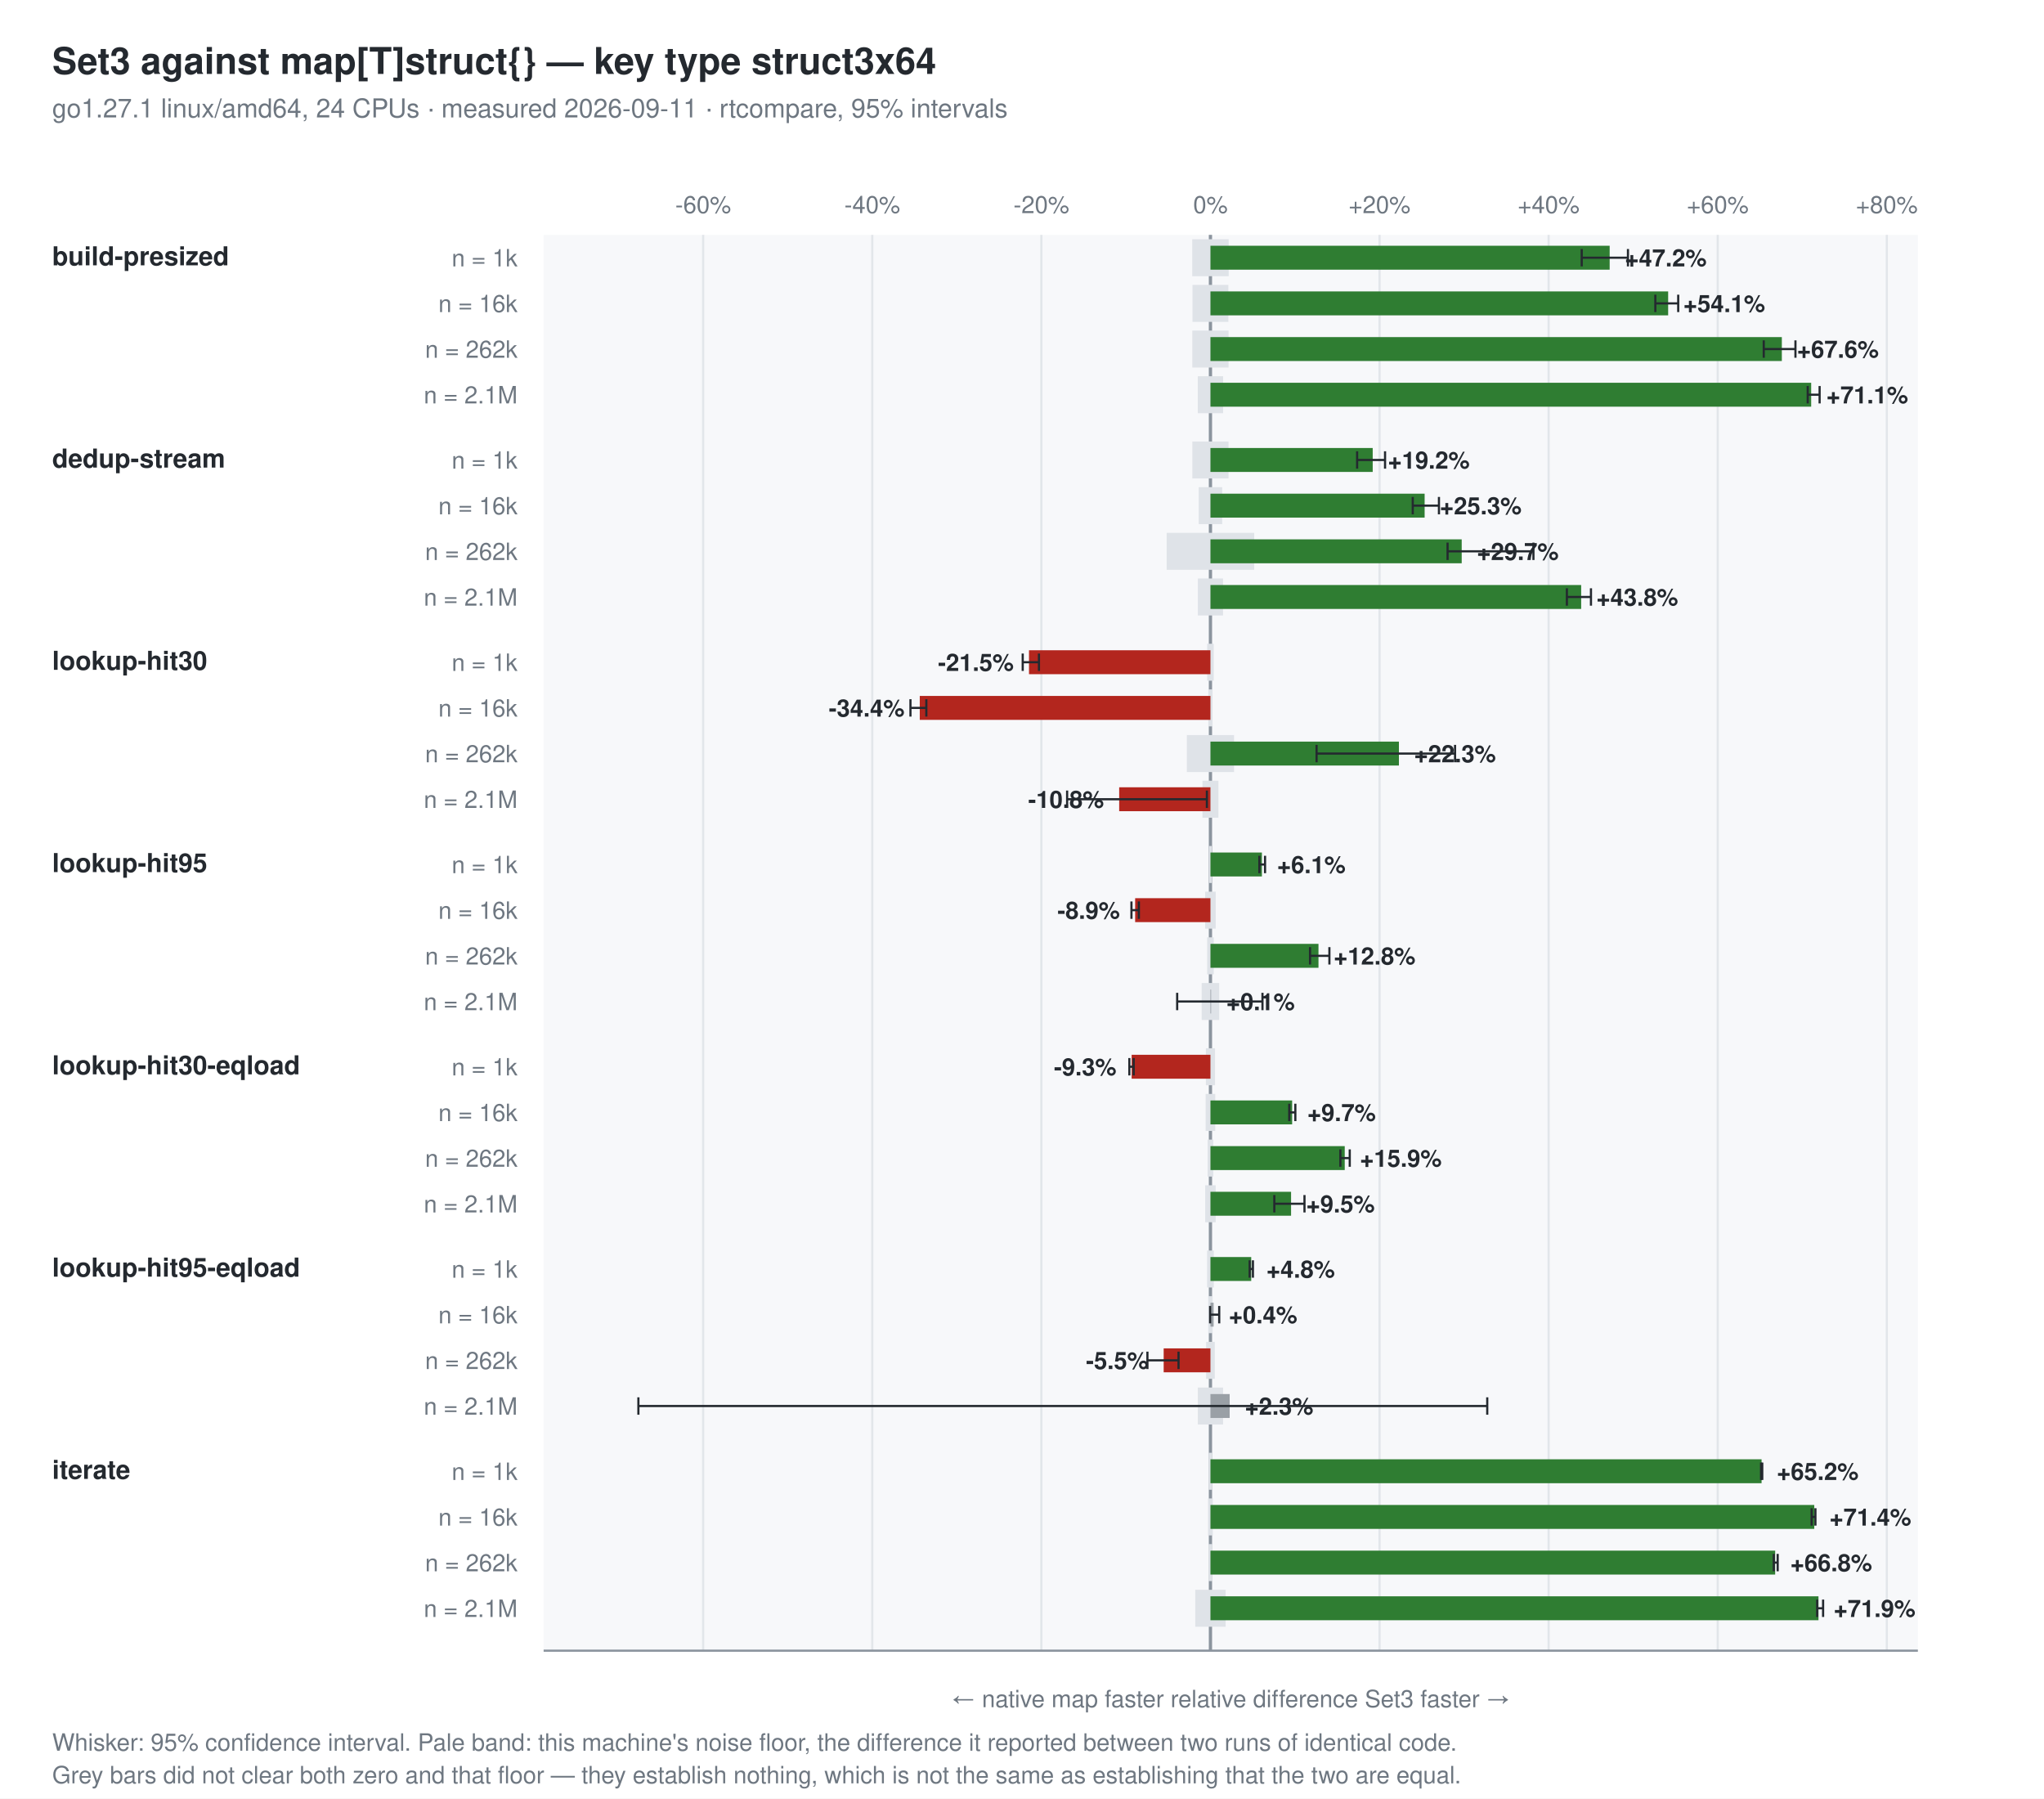
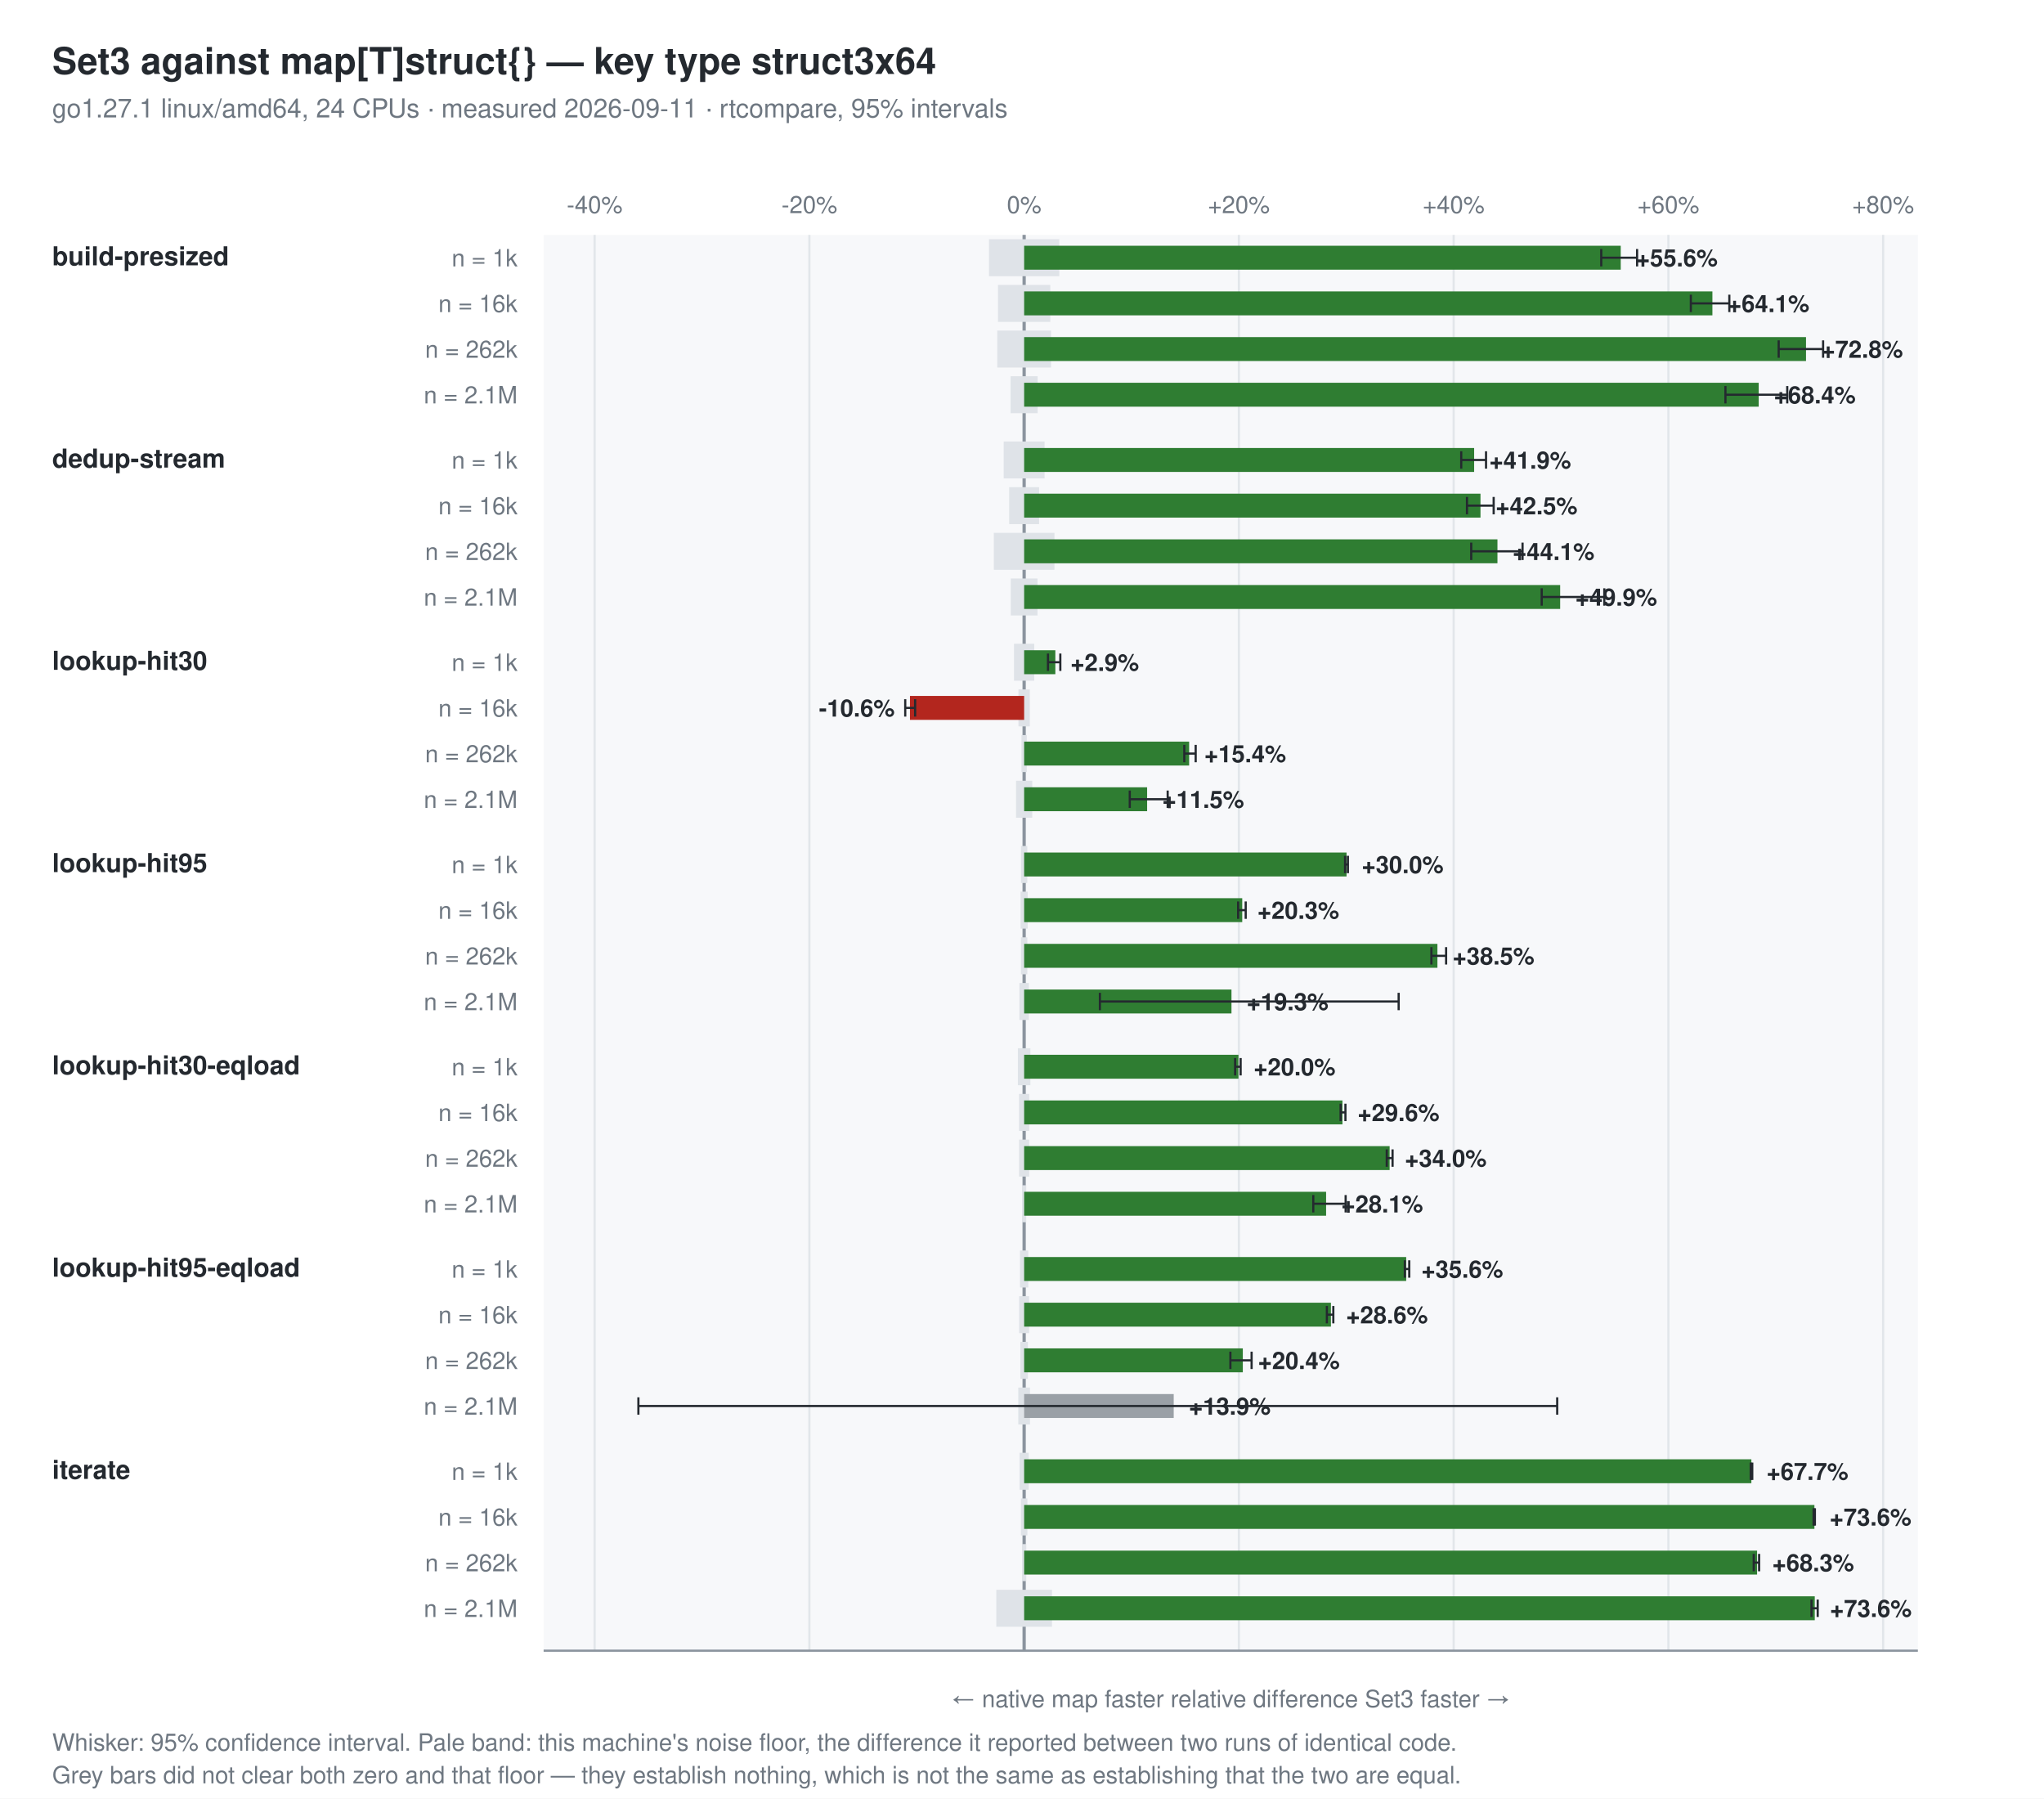
<svg xmlns="http://www.w3.org/2000/svg" width="940" height="827" viewBox="0 0 940 827" font-family="-apple-system, BlinkMacSystemFont, 'Segoe UI', Helvetica, Arial, sans-serif">
  <rect x="0" y="0" width="940" height="827" fill="#ffffff" />
  <text x="24" y="34" font-size="17" fill="#24292f" text-anchor="start" font-weight="600">Set3 against map[T]struct{} — key type struct3x64</text>
  <text x="24" y="54" font-size="12" fill="#6e7781" text-anchor="start" font-weight="400">go1.27.1 linux/amd64, 24 CPUs · measured 2026-09-11 · rtcompare, 95% intervals</text>
  <rect x="250" y="108" width="632" height="651" fill="#f7f8fa" />
-   <line x1="323.373" y1="108" x2="323.373" y2="759" stroke="#e2e6ea" stroke-width="1" />
-   <text x="323.373" y="98" font-size="11" fill="#6e7781" text-anchor="middle" font-weight="400">-60%</text>
-   <line x1="401.136" y1="108" x2="401.136" y2="759" stroke="#e2e6ea" stroke-width="1" />
-   <text x="401.136" y="98" font-size="11" fill="#6e7781" text-anchor="middle" font-weight="400">-40%</text>
-   <line x1="478.9" y1="108" x2="478.9" y2="759" stroke="#e2e6ea" stroke-width="1" />
-   <text x="478.9" y="98" font-size="11" fill="#6e7781" text-anchor="middle" font-weight="400">-20%</text>
-   <line x1="556.663" y1="108" x2="556.663" y2="759" stroke="#e2e6ea" stroke-width="1" />
-   <text x="556.663" y="98" font-size="11" fill="#6e7781" text-anchor="middle" font-weight="400">0%</text>
-   <line x1="634.426" y1="108" x2="634.426" y2="759" stroke="#e2e6ea" stroke-width="1" />
-   <text x="634.426" y="98" font-size="11" fill="#6e7781" text-anchor="middle" font-weight="400">+20%</text>
-   <line x1="712.189" y1="108" x2="712.189" y2="759" stroke="#e2e6ea" stroke-width="1" />
-   <text x="712.189" y="98" font-size="11" fill="#6e7781" text-anchor="middle" font-weight="400">+40%</text>
-   <line x1="789.952" y1="108" x2="789.952" y2="759" stroke="#e2e6ea" stroke-width="1" />
-   <text x="789.952" y="98" font-size="11" fill="#6e7781" text-anchor="middle" font-weight="400">+60%</text>
-   <line x1="867.715" y1="108" x2="867.715" y2="759" stroke="#e2e6ea" stroke-width="1" />
-   <text x="867.715" y="98" font-size="11" fill="#6e7781" text-anchor="middle" font-weight="400">+80%</text>
-   <line x1="556.663" y1="108" x2="556.663" y2="759" stroke="#8b949e" stroke-width="1.5" />
+   <line x1="273.459" y1="108" x2="273.459" y2="759" stroke="#e2e6ea" stroke-width="1" />
+   <text x="273.459" y="98" font-size="11" fill="#6e7781" text-anchor="middle" font-weight="400">-40%</text>
+   <line x1="372.22" y1="108" x2="372.22" y2="759" stroke="#e2e6ea" stroke-width="1" />
+   <text x="372.22" y="98" font-size="11" fill="#6e7781" text-anchor="middle" font-weight="400">-20%</text>
+   <line x1="470.982" y1="108" x2="470.982" y2="759" stroke="#e2e6ea" stroke-width="1" />
+   <text x="470.982" y="98" font-size="11" fill="#6e7781" text-anchor="middle" font-weight="400">0%</text>
+   <line x1="569.743" y1="108" x2="569.743" y2="759" stroke="#e2e6ea" stroke-width="1" />
+   <text x="569.743" y="98" font-size="11" fill="#6e7781" text-anchor="middle" font-weight="400">+20%</text>
+   <line x1="668.505" y1="108" x2="668.505" y2="759" stroke="#e2e6ea" stroke-width="1" />
+   <text x="668.505" y="98" font-size="11" fill="#6e7781" text-anchor="middle" font-weight="400">+40%</text>
+   <line x1="767.266" y1="108" x2="767.266" y2="759" stroke="#e2e6ea" stroke-width="1" />
+   <text x="767.266" y="98" font-size="11" fill="#6e7781" text-anchor="middle" font-weight="400">+60%</text>
+   <line x1="866.028" y1="108" x2="866.028" y2="759" stroke="#e2e6ea" stroke-width="1" />
+   <text x="866.028" y="98" font-size="11" fill="#6e7781" text-anchor="middle" font-weight="400">+80%</text>
+   <line x1="470.982" y1="108" x2="470.982" y2="759" stroke="#8b949e" stroke-width="1.5" />
  <text x="24" y="122" font-size="12" fill="#24292f" text-anchor="start" font-weight="600">build-presized</text>
  <text x="238" y="122.5" font-size="11" fill="#6e7781" text-anchor="end" font-weight="400">n = 1k</text>
-   <rect x="548.274" y="110" width="16.777" height="17" fill="#dfe3e8" />
-   <rect x="556.663" y="113" width="183.595" height="11" fill="#2f7d32" />
-   <line x1="727.403" y1="118.5" x2="748.671" y2="118.5" stroke="#24292f" stroke-width="1" />
-   <line x1="727.403" y1="114.5" x2="727.403" y2="122.5" stroke="#24292f" stroke-width="1" />
-   <line x1="748.671" y1="114.5" x2="748.671" y2="122.5" stroke="#24292f" stroke-width="1" />
-   <text x="747.257" y="122.5" font-size="11" fill="#24292f" text-anchor="start" font-weight="600">+47.2%</text>
+   <rect x="454.815" y="110" width="32.333" height="17" fill="#dfe3e8" />
+   <rect x="470.982" y="113" width="274.369" height="11" fill="#2f7d32" />
+   <line x1="736.383" y1="118.5" x2="752.867" y2="118.5" stroke="#24292f" stroke-width="1" />
+   <line x1="736.383" y1="114.5" x2="736.383" y2="122.5" stroke="#24292f" stroke-width="1" />
+   <line x1="752.867" y1="114.5" x2="752.867" y2="122.5" stroke="#24292f" stroke-width="1" />
+   <text x="752.351" y="122.5" font-size="11" fill="#24292f" text-anchor="start" font-weight="600">+55.6%</text>
  <text x="238" y="143.5" font-size="11" fill="#6e7781" text-anchor="end" font-weight="400">n = 16k</text>
-   <rect x="548.407" y="131" width="16.511" height="17" fill="#dfe3e8" />
-   <rect x="556.663" y="134" width="210.493" height="11" fill="#2f7d32" />
-   <line x1="761.261" y1="139.5" x2="771.782" y2="139.5" stroke="#24292f" stroke-width="1" />
-   <line x1="761.261" y1="135.5" x2="761.261" y2="143.5" stroke="#24292f" stroke-width="1" />
-   <line x1="771.782" y1="135.5" x2="771.782" y2="143.5" stroke="#24292f" stroke-width="1" />
-   <text x="774.156" y="143.5" font-size="11" fill="#24292f" text-anchor="start" font-weight="600">+54.1%</text>
+   <rect x="458.947" y="131" width="24.069" height="17" fill="#dfe3e8" />
+   <rect x="470.982" y="134" width="316.526" height="11" fill="#2f7d32" />
+   <line x1="777.592" y1="139.5" x2="795.29" y2="139.5" stroke="#24292f" stroke-width="1" />
+   <line x1="777.592" y1="135.5" x2="777.592" y2="143.5" stroke="#24292f" stroke-width="1" />
+   <line x1="795.29" y1="135.5" x2="795.29" y2="143.5" stroke="#24292f" stroke-width="1" />
+   <text x="794.507" y="143.5" font-size="11" fill="#24292f" text-anchor="start" font-weight="600">+64.1%</text>
  <text x="238" y="164.5" font-size="11" fill="#6e7781" text-anchor="end" font-weight="400">n = 262k</text>
-   <rect x="548.323" y="152" width="16.68" height="17" fill="#dfe3e8" />
-   <rect x="556.663" y="155" width="262.773" height="11" fill="#2f7d32" />
-   <line x1="811.119" y1="160.5" x2="825.696" y2="160.5" stroke="#24292f" stroke-width="1" />
-   <line x1="811.119" y1="156.5" x2="811.119" y2="164.5" stroke="#24292f" stroke-width="1" />
-   <line x1="825.696" y1="156.5" x2="825.696" y2="164.5" stroke="#24292f" stroke-width="1" />
-   <text x="826.436" y="164.5" font-size="11" fill="#24292f" text-anchor="start" font-weight="600">+67.6%</text>
+   <rect x="458.621" y="152" width="24.722" height="17" fill="#dfe3e8" />
+   <rect x="470.982" y="155" width="359.571" height="11" fill="#2f7d32" />
+   <line x1="817.985" y1="160.5" x2="838.414" y2="160.5" stroke="#24292f" stroke-width="1" />
+   <line x1="817.985" y1="156.5" x2="817.985" y2="164.5" stroke="#24292f" stroke-width="1" />
+   <line x1="838.414" y1="156.5" x2="838.414" y2="164.5" stroke="#24292f" stroke-width="1" />
+   <text x="837.552" y="164.5" font-size="11" fill="#24292f" text-anchor="start" font-weight="600">+72.8%</text>
  <text x="238" y="185.5" font-size="11" fill="#6e7781" text-anchor="end" font-weight="400">n = 2.1M</text>
-   <rect x="550.845" y="173" width="11.636" height="17" fill="#dfe3e8" />
-   <rect x="556.663" y="176" width="276.269" height="11" fill="#2f7d32" />
-   <line x1="831.333" y1="181.5" x2="836.812" y2="181.5" stroke="#24292f" stroke-width="1" />
-   <line x1="831.333" y1="177.5" x2="831.333" y2="185.5" stroke="#24292f" stroke-width="1" />
-   <line x1="836.812" y1="177.5" x2="836.812" y2="185.5" stroke="#24292f" stroke-width="1" />
-   <text x="839.931" y="185.5" font-size="11" fill="#24292f" text-anchor="start" font-weight="600">+71.1%</text>
+   <rect x="464.761" y="173" width="12.441" height="17" fill="#dfe3e8" />
+   <rect x="470.982" y="176" width="337.814" height="11" fill="#2f7d32" />
+   <line x1="793.497" y1="181.5" x2="821.926" y2="181.5" stroke="#24292f" stroke-width="1" />
+   <line x1="793.497" y1="177.5" x2="793.497" y2="185.5" stroke="#24292f" stroke-width="1" />
+   <line x1="821.926" y1="177.5" x2="821.926" y2="185.5" stroke="#24292f" stroke-width="1" />
+   <text x="815.795" y="185.5" font-size="11" fill="#24292f" text-anchor="start" font-weight="600">+68.4%</text>
  <text x="24" y="215" font-size="12" fill="#24292f" text-anchor="start" font-weight="600">dedup-stream</text>
  <text x="238" y="215.5" font-size="11" fill="#6e7781" text-anchor="end" font-weight="400">n = 1k</text>
-   <rect x="548.346" y="203" width="16.633" height="17" fill="#dfe3e8" />
-   <rect x="556.663" y="206" width="74.621" height="11" fill="#2f7d32" />
-   <line x1="624.118" y1="211.5" x2="636.961" y2="211.5" stroke="#24292f" stroke-width="1" />
-   <line x1="624.118" y1="207.5" x2="624.118" y2="215.5" stroke="#24292f" stroke-width="1" />
-   <line x1="636.961" y1="207.5" x2="636.961" y2="215.5" stroke="#24292f" stroke-width="1" />
-   <text x="638.284" y="215.5" font-size="11" fill="#24292f" text-anchor="start" font-weight="600">+19.2%</text>
+   <rect x="461.585" y="203" width="18.793" height="17" fill="#dfe3e8" />
+   <rect x="470.982" y="206" width="206.95" height="11" fill="#2f7d32" />
+   <line x1="671.996" y1="211.5" x2="683.398" y2="211.5" stroke="#24292f" stroke-width="1" />
+   <line x1="671.996" y1="207.5" x2="671.996" y2="215.5" stroke="#24292f" stroke-width="1" />
+   <line x1="683.398" y1="207.5" x2="683.398" y2="215.5" stroke="#24292f" stroke-width="1" />
+   <text x="684.931" y="215.5" font-size="11" fill="#24292f" text-anchor="start" font-weight="600">+41.9%</text>
  <text x="238" y="236.5" font-size="11" fill="#6e7781" text-anchor="end" font-weight="400">n = 16k</text>
-   <rect x="551.267" y="224" width="10.792" height="17" fill="#dfe3e8" />
-   <rect x="556.663" y="227" width="98.499" height="11" fill="#2f7d32" />
-   <line x1="649.702" y1="232.5" x2="661.748" y2="232.5" stroke="#24292f" stroke-width="1" />
-   <line x1="649.702" y1="228.5" x2="649.702" y2="236.5" stroke="#24292f" stroke-width="1" />
-   <line x1="661.748" y1="228.5" x2="661.748" y2="236.5" stroke="#24292f" stroke-width="1" />
-   <text x="662.161" y="236.5" font-size="11" fill="#24292f" text-anchor="start" font-weight="600">+25.3%</text>
+   <rect x="464.105" y="224" width="13.754" height="17" fill="#dfe3e8" />
+   <rect x="470.982" y="227" width="209.868" height="11" fill="#2f7d32" />
+   <line x1="674.638" y1="232.5" x2="686.914" y2="232.5" stroke="#24292f" stroke-width="1" />
+   <line x1="674.638" y1="228.5" x2="674.638" y2="236.5" stroke="#24292f" stroke-width="1" />
+   <line x1="686.914" y1="228.5" x2="686.914" y2="236.5" stroke="#24292f" stroke-width="1" />
+   <text x="687.85" y="236.5" font-size="11" fill="#24292f" text-anchor="start" font-weight="600">+42.5%</text>
  <text x="238" y="257.5" font-size="11" fill="#6e7781" text-anchor="end" font-weight="400">n = 262k</text>
-   <rect x="536.534" y="245" width="40.256" height="17" fill="#dfe3e8" />
-   <rect x="556.663" y="248" width="115.548" height="11" fill="#2f7d32" />
-   <line x1="665.71" y1="253.5" x2="705.202" y2="253.5" stroke="#24292f" stroke-width="1" />
-   <line x1="665.71" y1="249.5" x2="665.71" y2="257.5" stroke="#24292f" stroke-width="1" />
-   <line x1="705.202" y1="249.5" x2="705.202" y2="257.5" stroke="#24292f" stroke-width="1" />
-   <text x="679.211" y="257.5" font-size="11" fill="#24292f" text-anchor="start" font-weight="600">+29.7%</text>
+   <rect x="457.042" y="245" width="27.879" height="17" fill="#dfe3e8" />
+   <rect x="470.982" y="248" width="217.67" height="11" fill="#2f7d32" />
+   <line x1="676.588" y1="253.5" x2="700.197" y2="253.5" stroke="#24292f" stroke-width="1" />
+   <line x1="676.588" y1="249.5" x2="676.588" y2="257.5" stroke="#24292f" stroke-width="1" />
+   <line x1="700.197" y1="249.5" x2="700.197" y2="257.5" stroke="#24292f" stroke-width="1" />
+   <text x="695.652" y="257.5" font-size="11" fill="#24292f" text-anchor="start" font-weight="600">+44.1%</text>
  <text x="238" y="278.5" font-size="11" fill="#6e7781" text-anchor="end" font-weight="400">n = 2.1M</text>
-   <rect x="550.875" y="266" width="11.575" height="17" fill="#dfe3e8" />
-   <rect x="556.663" y="269" width="170.488" height="11" fill="#2f7d32" />
-   <line x1="720.579" y1="274.5" x2="731.657" y2="274.5" stroke="#24292f" stroke-width="1" />
-   <line x1="720.579" y1="270.5" x2="720.579" y2="278.5" stroke="#24292f" stroke-width="1" />
-   <line x1="731.657" y1="270.5" x2="731.657" y2="278.5" stroke="#24292f" stroke-width="1" />
-   <text x="734.15" y="278.5" font-size="11" fill="#24292f" text-anchor="start" font-weight="600">+43.8%</text>
+   <rect x="464.832" y="266" width="12.299" height="17" fill="#dfe3e8" />
+   <rect x="470.982" y="269" width="246.509" height="11" fill="#2f7d32" />
+   <line x1="709.002" y1="274.5" x2="737.791" y2="274.5" stroke="#24292f" stroke-width="1" />
+   <line x1="709.002" y1="270.5" x2="709.002" y2="278.5" stroke="#24292f" stroke-width="1" />
+   <line x1="737.791" y1="270.5" x2="737.791" y2="278.5" stroke="#24292f" stroke-width="1" />
+   <text x="724.49" y="278.5" font-size="11" fill="#24292f" text-anchor="start" font-weight="600">+49.9%</text>
  <text x="24" y="308" font-size="12" fill="#24292f" text-anchor="start" font-weight="600">lookup-hit30</text>
  <text x="238" y="308.5" font-size="11" fill="#6e7781" text-anchor="end" font-weight="400">n = 1k</text>
-   <rect x="555.15" y="296" width="3.025" height="17" fill="#dfe3e8" />
-   <rect x="473.215" y="299" width="83.448" height="11" fill="#b3261e" />
-   <line x1="470.33" y1="304.5" x2="477.795" y2="304.5" stroke="#24292f" stroke-width="1" />
-   <line x1="470.33" y1="300.5" x2="470.33" y2="308.5" stroke="#24292f" stroke-width="1" />
-   <line x1="477.795" y1="300.5" x2="477.795" y2="308.5" stroke="#24292f" stroke-width="1" />
-   <text x="466.215" y="308.5" font-size="11" fill="#24292f" text-anchor="end" font-weight="600">-21.5%</text>
+   <rect x="466.323" y="296" width="9.317" height="17" fill="#dfe3e8" />
+   <rect x="470.982" y="299" width="14.35" height="11" fill="#2f7d32" />
+   <line x1="481.939" y1="304.5" x2="487.623" y2="304.5" stroke="#24292f" stroke-width="1" />
+   <line x1="481.939" y1="300.5" x2="481.939" y2="308.5" stroke="#24292f" stroke-width="1" />
+   <line x1="487.623" y1="300.5" x2="487.623" y2="308.5" stroke="#24292f" stroke-width="1" />
+   <text x="492.332" y="308.5" font-size="11" fill="#24292f" text-anchor="start" font-weight="600">+2.9%</text>
  <text x="238" y="329.5" font-size="11" fill="#6e7781" text-anchor="end" font-weight="400">n = 16k</text>
-   <rect x="555.682" y="317" width="1.961" height="17" fill="#dfe3e8" />
-   <rect x="422.984" y="320" width="133.679" height="11" fill="#b3261e" />
-   <line x1="418.703" y1="325.5" x2="426.005" y2="325.5" stroke="#24292f" stroke-width="1" />
-   <line x1="418.703" y1="321.5" x2="418.703" y2="329.5" stroke="#24292f" stroke-width="1" />
-   <line x1="426.005" y1="321.5" x2="426.005" y2="329.5" stroke="#24292f" stroke-width="1" />
-   <text x="415.984" y="329.5" font-size="11" fill="#24292f" text-anchor="end" font-weight="600">-34.4%</text>
+   <rect x="468.365" y="317" width="5.233" height="17" fill="#dfe3e8" />
+   <rect x="418.475" y="320" width="52.507" height="11" fill="#b3261e" />
+   <line x1="416.302" y1="325.5" x2="420.855" y2="325.5" stroke="#24292f" stroke-width="1" />
+   <line x1="416.302" y1="321.5" x2="416.302" y2="329.5" stroke="#24292f" stroke-width="1" />
+   <line x1="420.855" y1="321.5" x2="420.855" y2="329.5" stroke="#24292f" stroke-width="1" />
+   <text x="411.475" y="329.5" font-size="11" fill="#24292f" text-anchor="end" font-weight="600">-10.6%</text>
  <text x="238" y="350.5" font-size="11" fill="#6e7781" text-anchor="end" font-weight="400">n = 262k</text>
-   <rect x="545.808" y="338" width="21.71" height="17" fill="#dfe3e8" />
-   <rect x="556.663" y="341" width="86.675" height="11" fill="#2f7d32" />
-   <line x1="605.471" y1="346.5" x2="669.151" y2="346.5" stroke="#24292f" stroke-width="1" />
-   <line x1="605.471" y1="342.5" x2="605.471" y2="350.5" stroke="#24292f" stroke-width="1" />
-   <line x1="669.151" y1="342.5" x2="669.151" y2="350.5" stroke="#24292f" stroke-width="1" />
-   <text x="650.337" y="350.5" font-size="11" fill="#24292f" text-anchor="start" font-weight="600">+22.3%</text>
+   <rect x="469.769" y="338" width="2.425" height="17" fill="#dfe3e8" />
+   <rect x="470.982" y="341" width="75.883" height="11" fill="#2f7d32" />
+   <line x1="544.638" y1="346.5" x2="549.872" y2="346.5" stroke="#24292f" stroke-width="1" />
+   <line x1="544.638" y1="342.5" x2="544.638" y2="350.5" stroke="#24292f" stroke-width="1" />
+   <line x1="549.872" y1="342.5" x2="549.872" y2="350.5" stroke="#24292f" stroke-width="1" />
+   <text x="553.865" y="350.5" font-size="11" fill="#24292f" text-anchor="start" font-weight="600">+15.4%</text>
  <text x="238" y="371.5" font-size="11" fill="#6e7781" text-anchor="end" font-weight="400">n = 2.1M</text>
-   <rect x="552.993" y="359" width="7.34" height="17" fill="#dfe3e8" />
-   <rect x="514.694" y="362" width="41.969" height="11" fill="#b3261e" />
-   <line x1="490.754" y1="367.5" x2="555.022" y2="367.5" stroke="#24292f" stroke-width="1" />
-   <line x1="490.754" y1="363.5" x2="490.754" y2="371.5" stroke="#24292f" stroke-width="1" />
-   <line x1="555.022" y1="363.5" x2="555.022" y2="371.5" stroke="#24292f" stroke-width="1" />
-   <text x="507.694" y="371.5" font-size="11" fill="#24292f" text-anchor="end" font-weight="600">-10.8%</text>
+   <rect x="467.256" y="359" width="7.452" height="17" fill="#dfe3e8" />
+   <rect x="470.982" y="362" width="56.561" height="11" fill="#2f7d32" />
+   <line x1="519.557" y1="367.5" x2="536.994" y2="367.5" stroke="#24292f" stroke-width="1" />
+   <line x1="519.557" y1="363.5" x2="519.557" y2="371.5" stroke="#24292f" stroke-width="1" />
+   <line x1="536.994" y1="363.5" x2="536.994" y2="371.5" stroke="#24292f" stroke-width="1" />
+   <text x="534.542" y="371.5" font-size="11" fill="#24292f" text-anchor="start" font-weight="600">+11.5%</text>
  <text x="24" y="401" font-size="12" fill="#24292f" text-anchor="start" font-weight="600">lookup-hit95</text>
  <text x="238" y="401.5" font-size="11" fill="#6e7781" text-anchor="end" font-weight="400">n = 1k</text>
-   <rect x="556.032" y="389" width="1.261" height="17" fill="#dfe3e8" />
-   <rect x="556.663" y="392" width="23.663" height="11" fill="#2f7d32" />
-   <line x1="579.159" y1="397.5" x2="581.772" y2="397.5" stroke="#24292f" stroke-width="1" />
-   <line x1="579.159" y1="393.5" x2="579.159" y2="401.5" stroke="#24292f" stroke-width="1" />
-   <line x1="581.772" y1="393.5" x2="581.772" y2="401.5" stroke="#24292f" stroke-width="1" />
-   <text x="587.326" y="401.5" font-size="11" fill="#24292f" text-anchor="start" font-weight="600">+6.1%</text>
+   <rect x="469.535" y="389" width="2.893" height="17" fill="#dfe3e8" />
+   <rect x="470.982" y="392" width="148.276" height="11" fill="#2f7d32" />
+   <line x1="618.581" y1="397.5" x2="619.879" y2="397.5" stroke="#24292f" stroke-width="1" />
+   <line x1="618.581" y1="393.5" x2="618.581" y2="401.5" stroke="#24292f" stroke-width="1" />
+   <line x1="619.879" y1="393.5" x2="619.879" y2="401.5" stroke="#24292f" stroke-width="1" />
+   <text x="626.257" y="401.5" font-size="11" fill="#24292f" text-anchor="start" font-weight="600">+30.0%</text>
  <text x="238" y="422.5" font-size="11" fill="#6e7781" text-anchor="end" font-weight="400">n = 16k</text>
-   <rect x="554.224" y="410" width="4.877" height="17" fill="#dfe3e8" />
-   <rect x="522.035" y="413" width="34.628" height="11" fill="#b3261e" />
-   <line x1="520.339" y1="418.5" x2="523.745" y2="418.5" stroke="#24292f" stroke-width="1" />
-   <line x1="520.339" y1="414.5" x2="520.339" y2="422.5" stroke="#24292f" stroke-width="1" />
-   <line x1="523.745" y1="414.5" x2="523.745" y2="422.5" stroke="#24292f" stroke-width="1" />
-   <text x="515.035" y="422.5" font-size="11" fill="#24292f" text-anchor="end" font-weight="600">-8.9%</text>
+   <rect x="469.34" y="410" width="3.283" height="17" fill="#dfe3e8" />
+   <rect x="470.982" y="413" width="100.302" height="11" fill="#2f7d32" />
+   <line x1="569.392" y1="418.5" x2="572.879" y2="418.5" stroke="#24292f" stroke-width="1" />
+   <line x1="569.392" y1="414.5" x2="569.392" y2="422.5" stroke="#24292f" stroke-width="1" />
+   <line x1="572.879" y1="414.5" x2="572.879" y2="422.5" stroke="#24292f" stroke-width="1" />
+   <text x="578.284" y="422.5" font-size="11" fill="#24292f" text-anchor="start" font-weight="600">+20.3%</text>
  <text x="238" y="443.5" font-size="11" fill="#6e7781" text-anchor="end" font-weight="400">n = 262k</text>
-   <rect x="555.146" y="431" width="3.033" height="17" fill="#dfe3e8" />
-   <rect x="556.663" y="434" width="49.683" height="11" fill="#2f7d32" />
-   <line x1="602.461" y1="439.5" x2="611.365" y2="439.5" stroke="#24292f" stroke-width="1" />
-   <line x1="602.461" y1="435.5" x2="602.461" y2="443.5" stroke="#24292f" stroke-width="1" />
-   <line x1="611.365" y1="435.5" x2="611.365" y2="443.5" stroke="#24292f" stroke-width="1" />
-   <text x="613.345" y="443.5" font-size="11" fill="#24292f" text-anchor="start" font-weight="600">+12.8%</text>
+   <rect x="469.524" y="431" width="2.914" height="17" fill="#dfe3e8" />
+   <rect x="470.982" y="434" width="190.066" height="11" fill="#2f7d32" />
+   <line x1="658.273" y1="439.5" x2="665.038" y2="439.5" stroke="#24292f" stroke-width="1" />
+   <line x1="658.273" y1="435.5" x2="658.273" y2="443.5" stroke="#24292f" stroke-width="1" />
+   <line x1="665.038" y1="435.5" x2="665.038" y2="443.5" stroke="#24292f" stroke-width="1" />
+   <text x="668.048" y="443.5" font-size="11" fill="#24292f" text-anchor="start" font-weight="600">+38.5%</text>
  <text x="238" y="464.5" font-size="11" fill="#6e7781" text-anchor="end" font-weight="400">n = 2.1M</text>
-   <rect x="552.623" y="452" width="8.08" height="17" fill="#dfe3e8" />
-   <rect x="556.663" y="455" width="0.303" height="11" fill="#9aa0a6" />
-   <line x1="541.363" y1="460.5" x2="580.59" y2="460.5" stroke="#24292f" stroke-width="1" />
-   <line x1="541.363" y1="456.5" x2="541.363" y2="464.5" stroke="#24292f" stroke-width="1" />
-   <line x1="580.59" y1="456.5" x2="580.59" y2="464.5" stroke="#24292f" stroke-width="1" />
-   <text x="563.966" y="464.5" font-size="11" fill="#24292f" text-anchor="start" font-weight="600">+0.1%</text>
+   <rect x="468.789" y="452" width="4.385" height="17" fill="#dfe3e8" />
+   <rect x="470.982" y="455" width="95.354" height="11" fill="#2f7d32" />
+   <line x1="505.82" y1="460.5" x2="643.217" y2="460.5" stroke="#24292f" stroke-width="1" />
+   <line x1="505.82" y1="456.5" x2="505.82" y2="464.5" stroke="#24292f" stroke-width="1" />
+   <line x1="643.217" y1="456.5" x2="643.217" y2="464.5" stroke="#24292f" stroke-width="1" />
+   <text x="573.336" y="464.5" font-size="11" fill="#24292f" text-anchor="start" font-weight="600">+19.3%</text>
  <text x="24" y="494" font-size="12" fill="#24292f" text-anchor="start" font-weight="600">lookup-hit30-eqload</text>
  <text x="238" y="494.5" font-size="11" fill="#6e7781" text-anchor="end" font-weight="400">n = 1k</text>
-   <rect x="554.563" y="482" width="4.198" height="17" fill="#dfe3e8" />
-   <rect x="520.425" y="485" width="36.238" height="11" fill="#b3261e" />
-   <line x1="519.371" y1="490.5" x2="521.37" y2="490.5" stroke="#24292f" stroke-width="1" />
-   <line x1="519.371" y1="486.5" x2="519.371" y2="494.5" stroke="#24292f" stroke-width="1" />
-   <line x1="521.37" y1="486.5" x2="521.37" y2="494.5" stroke="#24292f" stroke-width="1" />
-   <text x="513.425" y="494.5" font-size="11" fill="#24292f" text-anchor="end" font-weight="600">-9.3%</text>
+   <rect x="468.104" y="482" width="5.756" height="17" fill="#dfe3e8" />
+   <rect x="470.982" y="485" width="98.574" height="11" fill="#2f7d32" />
+   <line x1="568.005" y1="490.5" x2="570.543" y2="490.5" stroke="#24292f" stroke-width="1" />
+   <line x1="568.005" y1="486.5" x2="568.005" y2="494.5" stroke="#24292f" stroke-width="1" />
+   <line x1="570.543" y1="486.5" x2="570.543" y2="494.5" stroke="#24292f" stroke-width="1" />
+   <text x="576.555" y="494.5" font-size="11" fill="#24292f" text-anchor="start" font-weight="600">+20.0%</text>
  <text x="238" y="515.5" font-size="11" fill="#6e7781" text-anchor="end" font-weight="400">n = 16k</text>
-   <rect x="554.448" y="503" width="4.429" height="17" fill="#dfe3e8" />
-   <rect x="556.663" y="506" width="37.571" height="11" fill="#2f7d32" />
-   <line x1="592.904" y1="511.5" x2="595.707" y2="511.5" stroke="#24292f" stroke-width="1" />
-   <line x1="592.904" y1="507.5" x2="592.904" y2="515.5" stroke="#24292f" stroke-width="1" />
-   <line x1="595.707" y1="507.5" x2="595.707" y2="515.5" stroke="#24292f" stroke-width="1" />
-   <text x="601.234" y="515.5" font-size="11" fill="#24292f" text-anchor="start" font-weight="600">+9.7%</text>
+   <rect x="468.637" y="503" width="4.689" height="17" fill="#dfe3e8" />
+   <rect x="470.982" y="506" width="146.389" height="11" fill="#2f7d32" />
+   <line x1="616.516" y1="511.5" x2="618.744" y2="511.5" stroke="#24292f" stroke-width="1" />
+   <line x1="616.516" y1="507.5" x2="616.516" y2="515.5" stroke="#24292f" stroke-width="1" />
+   <line x1="618.744" y1="507.5" x2="618.744" y2="515.5" stroke="#24292f" stroke-width="1" />
+   <text x="624.371" y="515.5" font-size="11" fill="#24292f" text-anchor="start" font-weight="600">+29.6%</text>
  <text x="238" y="536.5" font-size="11" fill="#6e7781" text-anchor="end" font-weight="400">n = 262k</text>
-   <rect x="555.37" y="524" width="2.585" height="17" fill="#dfe3e8" />
-   <rect x="556.663" y="527" width="61.756" height="11" fill="#2f7d32" />
-   <line x1="616.412" y1="532.5" x2="620.724" y2="532.5" stroke="#24292f" stroke-width="1" />
-   <line x1="616.412" y1="528.5" x2="616.412" y2="536.5" stroke="#24292f" stroke-width="1" />
-   <line x1="620.724" y1="528.5" x2="620.724" y2="536.5" stroke="#24292f" stroke-width="1" />
-   <text x="625.418" y="536.5" font-size="11" fill="#24292f" text-anchor="start" font-weight="600">+15.9%</text>
+   <rect x="468.649" y="524" width="4.665" height="17" fill="#dfe3e8" />
+   <rect x="470.982" y="527" width="168.087" height="11" fill="#2f7d32" />
+   <line x1="637.745" y1="532.5" x2="640.417" y2="532.5" stroke="#24292f" stroke-width="1" />
+   <line x1="637.745" y1="528.5" x2="637.745" y2="536.5" stroke="#24292f" stroke-width="1" />
+   <line x1="640.417" y1="528.5" x2="640.417" y2="536.5" stroke="#24292f" stroke-width="1" />
+   <text x="646.069" y="536.5" font-size="11" fill="#24292f" text-anchor="start" font-weight="600">+34.0%</text>
  <text x="238" y="557.5" font-size="11" fill="#6e7781" text-anchor="end" font-weight="400">n = 2.1M</text>
-   <rect x="554.253" y="545" width="4.818" height="17" fill="#dfe3e8" />
-   <rect x="556.663" y="548" width="37.077" height="11" fill="#2f7d32" />
-   <line x1="586.034" y1="553.5" x2="599.911" y2="553.5" stroke="#24292f" stroke-width="1" />
-   <line x1="586.034" y1="549.5" x2="586.034" y2="557.5" stroke="#24292f" stroke-width="1" />
-   <line x1="599.911" y1="549.5" x2="599.911" y2="557.5" stroke="#24292f" stroke-width="1" />
-   <text x="600.74" y="557.5" font-size="11" fill="#24292f" text-anchor="start" font-weight="600">+9.5%</text>
+   <rect x="470.01" y="545" width="1.944" height="17" fill="#dfe3e8" />
+   <rect x="470.982" y="548" width="138.869" height="11" fill="#2f7d32" />
+   <line x1="603.959" y1="553.5" x2="618.842" y2="553.5" stroke="#24292f" stroke-width="1" />
+   <line x1="603.959" y1="549.5" x2="603.959" y2="557.5" stroke="#24292f" stroke-width="1" />
+   <line x1="618.842" y1="549.5" x2="618.842" y2="557.5" stroke="#24292f" stroke-width="1" />
+   <text x="616.85" y="557.5" font-size="11" fill="#24292f" text-anchor="start" font-weight="600">+28.1%</text>
  <text x="24" y="587" font-size="12" fill="#24292f" text-anchor="start" font-weight="600">lookup-hit95-eqload</text>
  <text x="238" y="587.5" font-size="11" fill="#6e7781" text-anchor="end" font-weight="400">n = 1k</text>
-   <rect x="555.117" y="575" width="3.091" height="17" fill="#dfe3e8" />
-   <rect x="556.663" y="578" width="18.753" height="11" fill="#2f7d32" />
-   <line x1="574.7" y1="583.5" x2="576.197" y2="583.5" stroke="#24292f" stroke-width="1" />
-   <line x1="574.7" y1="579.5" x2="574.7" y2="587.5" stroke="#24292f" stroke-width="1" />
-   <line x1="576.197" y1="579.5" x2="576.197" y2="587.5" stroke="#24292f" stroke-width="1" />
-   <text x="582.415" y="587.5" font-size="11" fill="#24292f" text-anchor="start" font-weight="600">+4.8%</text>
+   <rect x="469.065" y="575" width="3.834" height="17" fill="#dfe3e8" />
+   <rect x="470.982" y="578" width="175.707" height="11" fill="#2f7d32" />
+   <line x1="646.051" y1="583.5" x2="648.086" y2="583.5" stroke="#24292f" stroke-width="1" />
+   <line x1="646.051" y1="579.5" x2="646.051" y2="587.5" stroke="#24292f" stroke-width="1" />
+   <line x1="648.086" y1="579.5" x2="648.086" y2="587.5" stroke="#24292f" stroke-width="1" />
+   <text x="653.688" y="587.5" font-size="11" fill="#24292f" text-anchor="start" font-weight="600">+35.6%</text>
  <text x="238" y="608.5" font-size="11" fill="#6e7781" text-anchor="end" font-weight="400">n = 16k</text>
-   <rect x="555.66" y="596" width="2.005" height="17" fill="#dfe3e8" />
-   <rect x="556.663" y="599" width="1.462" height="11" fill="#9aa0a6" />
-   <line x1="556.507" y1="604.5" x2="560.695" y2="604.5" stroke="#24292f" stroke-width="1" />
-   <line x1="556.507" y1="600.5" x2="556.507" y2="608.5" stroke="#24292f" stroke-width="1" />
-   <line x1="560.695" y1="600.5" x2="560.695" y2="608.5" stroke="#24292f" stroke-width="1" />
-   <text x="565.125" y="608.5" font-size="11" fill="#24292f" text-anchor="start" font-weight="600">+0.4%</text>
+   <rect x="468.69" y="596" width="4.583" height="17" fill="#dfe3e8" />
+   <rect x="470.982" y="599" width="141.086" height="11" fill="#2f7d32" />
+   <line x1="610.201" y1="604.5" x2="613.173" y2="604.5" stroke="#24292f" stroke-width="1" />
+   <line x1="610.201" y1="600.5" x2="610.201" y2="608.5" stroke="#24292f" stroke-width="1" />
+   <line x1="613.173" y1="600.5" x2="613.173" y2="608.5" stroke="#24292f" stroke-width="1" />
+   <text x="619.067" y="608.5" font-size="11" fill="#24292f" text-anchor="start" font-weight="600">+28.6%</text>
  <text x="238" y="629.5" font-size="11" fill="#6e7781" text-anchor="end" font-weight="400">n = 262k</text>
-   <rect x="554.668" y="617" width="3.988" height="17" fill="#dfe3e8" />
-   <rect x="535.153" y="620" width="21.509" height="11" fill="#b3261e" />
-   <line x1="527.68" y1="625.5" x2="541.989" y2="625.5" stroke="#24292f" stroke-width="1" />
-   <line x1="527.68" y1="621.5" x2="527.68" y2="629.5" stroke="#24292f" stroke-width="1" />
-   <line x1="541.989" y1="621.5" x2="541.989" y2="629.5" stroke="#24292f" stroke-width="1" />
-   <text x="528.153" y="629.5" font-size="11" fill="#24292f" text-anchor="end" font-weight="600">-5.5%</text>
+   <rect x="469.243" y="617" width="3.477" height="17" fill="#dfe3e8" />
+   <rect x="470.982" y="620" width="100.569" height="11" fill="#2f7d32" />
+   <line x1="565.837" y1="625.5" x2="575.595" y2="625.5" stroke="#24292f" stroke-width="1" />
+   <line x1="565.837" y1="621.5" x2="565.837" y2="629.5" stroke="#24292f" stroke-width="1" />
+   <line x1="575.595" y1="621.5" x2="575.595" y2="629.5" stroke="#24292f" stroke-width="1" />
+   <text x="578.55" y="629.5" font-size="11" fill="#24292f" text-anchor="start" font-weight="600">+20.4%</text>
  <text x="238" y="650.5" font-size="11" fill="#6e7781" text-anchor="end" font-weight="400">n = 2.1M</text>
-   <rect x="550.849" y="638" width="11.627" height="17" fill="#dfe3e8" />
-   <rect x="556.663" y="641" width="8.838" height="11" fill="#9aa0a6" />
-   <line x1="293.586" y1="646.5" x2="683.961" y2="646.5" stroke="#24292f" stroke-width="1" />
+   <rect x="468.291" y="638" width="5.382" height="17" fill="#dfe3e8" />
+   <rect x="470.982" y="641" width="68.787" height="11" fill="#9aa0a6" />
+   <line x1="293.586" y1="646.5" x2="716.132" y2="646.5" stroke="#24292f" stroke-width="1" />
  <line x1="293.586" y1="642.5" x2="293.586" y2="650.5" stroke="#24292f" stroke-width="1" />
-   <line x1="683.961" y1="642.5" x2="683.961" y2="650.5" stroke="#24292f" stroke-width="1" />
-   <text x="572.5" y="650.5" font-size="11" fill="#24292f" text-anchor="start" font-weight="600">+2.3%</text>
+   <line x1="716.132" y1="642.5" x2="716.132" y2="650.5" stroke="#24292f" stroke-width="1" />
+   <text x="546.769" y="650.5" font-size="11" fill="#24292f" text-anchor="start" font-weight="600">+13.9%</text>
  <text x="24" y="680" font-size="12" fill="#24292f" text-anchor="start" font-weight="600">iterate</text>
  <text x="238" y="680.5" font-size="11" fill="#6e7781" text-anchor="end" font-weight="400">n = 1k</text>
-   <rect x="555.852" y="668" width="1.621" height="17" fill="#dfe3e8" />
-   <rect x="556.663" y="671" width="253.457" height="11" fill="#2f7d32" />
-   <line x1="809.879" y1="676.5" x2="810.431" y2="676.5" stroke="#24292f" stroke-width="1" />
-   <line x1="809.879" y1="672.5" x2="809.879" y2="680.5" stroke="#24292f" stroke-width="1" />
-   <line x1="810.431" y1="672.5" x2="810.431" y2="680.5" stroke="#24292f" stroke-width="1" />
-   <text x="817.12" y="680.5" font-size="11" fill="#24292f" text-anchor="start" font-weight="600">+65.2%</text>
+   <rect x="468.885" y="668" width="4.192" height="17" fill="#dfe3e8" />
+   <rect x="470.982" y="671" width="334.446" height="11" fill="#2f7d32" />
+   <line x1="805.121" y1="676.5" x2="805.832" y2="676.5" stroke="#24292f" stroke-width="1" />
+   <line x1="805.121" y1="672.5" x2="805.121" y2="680.5" stroke="#24292f" stroke-width="1" />
+   <line x1="805.832" y1="672.5" x2="805.832" y2="680.5" stroke="#24292f" stroke-width="1" />
+   <text x="812.427" y="680.5" font-size="11" fill="#24292f" text-anchor="start" font-weight="600">+67.7%</text>
  <text x="238" y="701.5" font-size="11" fill="#6e7781" text-anchor="end" font-weight="400">n = 16k</text>
-   <rect x="555.572" y="689" width="2.182" height="17" fill="#dfe3e8" />
-   <rect x="556.663" y="692" width="277.688" height="11" fill="#2f7d32" />
-   <line x1="833.141" y1="697.5" x2="834.883" y2="697.5" stroke="#24292f" stroke-width="1" />
-   <line x1="833.141" y1="693.5" x2="833.141" y2="701.5" stroke="#24292f" stroke-width="1" />
-   <line x1="834.883" y1="693.5" x2="834.883" y2="701.5" stroke="#24292f" stroke-width="1" />
-   <text x="841.351" y="701.5" font-size="11" fill="#24292f" text-anchor="start" font-weight="600">+71.4%</text>
+   <rect x="469.5" y="689" width="2.964" height="17" fill="#dfe3e8" />
+   <rect x="470.982" y="692" width="363.442" height="11" fill="#2f7d32" />
+   <line x1="834.034" y1="697.5" x2="834.636" y2="697.5" stroke="#24292f" stroke-width="1" />
+   <line x1="834.034" y1="693.5" x2="834.034" y2="701.5" stroke="#24292f" stroke-width="1" />
+   <line x1="834.636" y1="693.5" x2="834.636" y2="701.5" stroke="#24292f" stroke-width="1" />
+   <text x="841.424" y="701.5" font-size="11" fill="#24292f" text-anchor="start" font-weight="600">+73.6%</text>
  <text x="238" y="722.5" font-size="11" fill="#6e7781" text-anchor="end" font-weight="400">n = 262k</text>
-   <rect x="555.807" y="710" width="1.711" height="17" fill="#dfe3e8" />
-   <rect x="556.663" y="713" width="259.705" height="11" fill="#2f7d32" />
-   <line x1="815.723" y1="718.5" x2="817.523" y2="718.5" stroke="#24292f" stroke-width="1" />
-   <line x1="815.723" y1="714.5" x2="815.723" y2="722.5" stroke="#24292f" stroke-width="1" />
-   <line x1="817.523" y1="714.5" x2="817.523" y2="722.5" stroke="#24292f" stroke-width="1" />
-   <text x="823.368" y="722.5" font-size="11" fill="#24292f" text-anchor="start" font-weight="600">+66.8%</text>
+   <rect x="469.994" y="710" width="1.975" height="17" fill="#dfe3e8" />
+   <rect x="470.982" y="713" width="337.068" height="11" fill="#2f7d32" />
+   <line x1="806.509" y1="718.5" x2="808.993" y2="718.5" stroke="#24292f" stroke-width="1" />
+   <line x1="806.509" y1="714.5" x2="806.509" y2="722.5" stroke="#24292f" stroke-width="1" />
+   <line x1="808.993" y1="714.5" x2="808.993" y2="722.5" stroke="#24292f" stroke-width="1" />
+   <text x="815.05" y="722.5" font-size="11" fill="#24292f" text-anchor="start" font-weight="600">+68.3%</text>
  <text x="238" y="743.5" font-size="11" fill="#6e7781" text-anchor="end" font-weight="400">n = 2.1M</text>
-   <rect x="549.676" y="731" width="13.972" height="17" fill="#dfe3e8" />
-   <rect x="556.663" y="734" width="279.624" height="11" fill="#2f7d32" />
-   <line x1="835.684" y1="739.5" x2="838.414" y2="739.5" stroke="#24292f" stroke-width="1" />
-   <line x1="835.684" y1="735.5" x2="835.684" y2="743.5" stroke="#24292f" stroke-width="1" />
-   <line x1="838.414" y1="735.5" x2="838.414" y2="743.5" stroke="#24292f" stroke-width="1" />
-   <text x="843.287" y="743.5" font-size="11" fill="#24292f" text-anchor="start" font-weight="600">+71.9%</text>
+   <rect x="458.179" y="731" width="25.605" height="17" fill="#dfe3e8" />
+   <rect x="470.982" y="734" width="363.595" height="11" fill="#2f7d32" />
+   <line x1="833.076" y1="739.5" x2="835.93" y2="739.5" stroke="#24292f" stroke-width="1" />
+   <line x1="833.076" y1="735.5" x2="833.076" y2="743.5" stroke="#24292f" stroke-width="1" />
+   <line x1="835.93" y1="735.5" x2="835.93" y2="743.5" stroke="#24292f" stroke-width="1" />
+   <text x="841.577" y="743.5" font-size="11" fill="#24292f" text-anchor="start" font-weight="600">+73.6%</text>
  <line x1="250" y1="759" x2="882" y2="759" stroke="#8b949e" stroke-width="1" />
  <text x="566" y="785" font-size="11" fill="#6e7781" text-anchor="middle" font-weight="400">← native map faster      relative difference      Set3 faster →</text>
  <text x="24" y="805" font-size="11" fill="#6e7781" text-anchor="start" font-weight="400">Whisker: 95% confidence interval. Pale band: this machine's noise floor, the difference it reported between two runs of identical code.</text>
  <text x="24" y="820" font-size="11" fill="#6e7781" text-anchor="start" font-weight="400">Grey bars did not clear both zero and that floor — they establish nothing, which is not the same as establishing that the two are equal.</text>
</svg>
